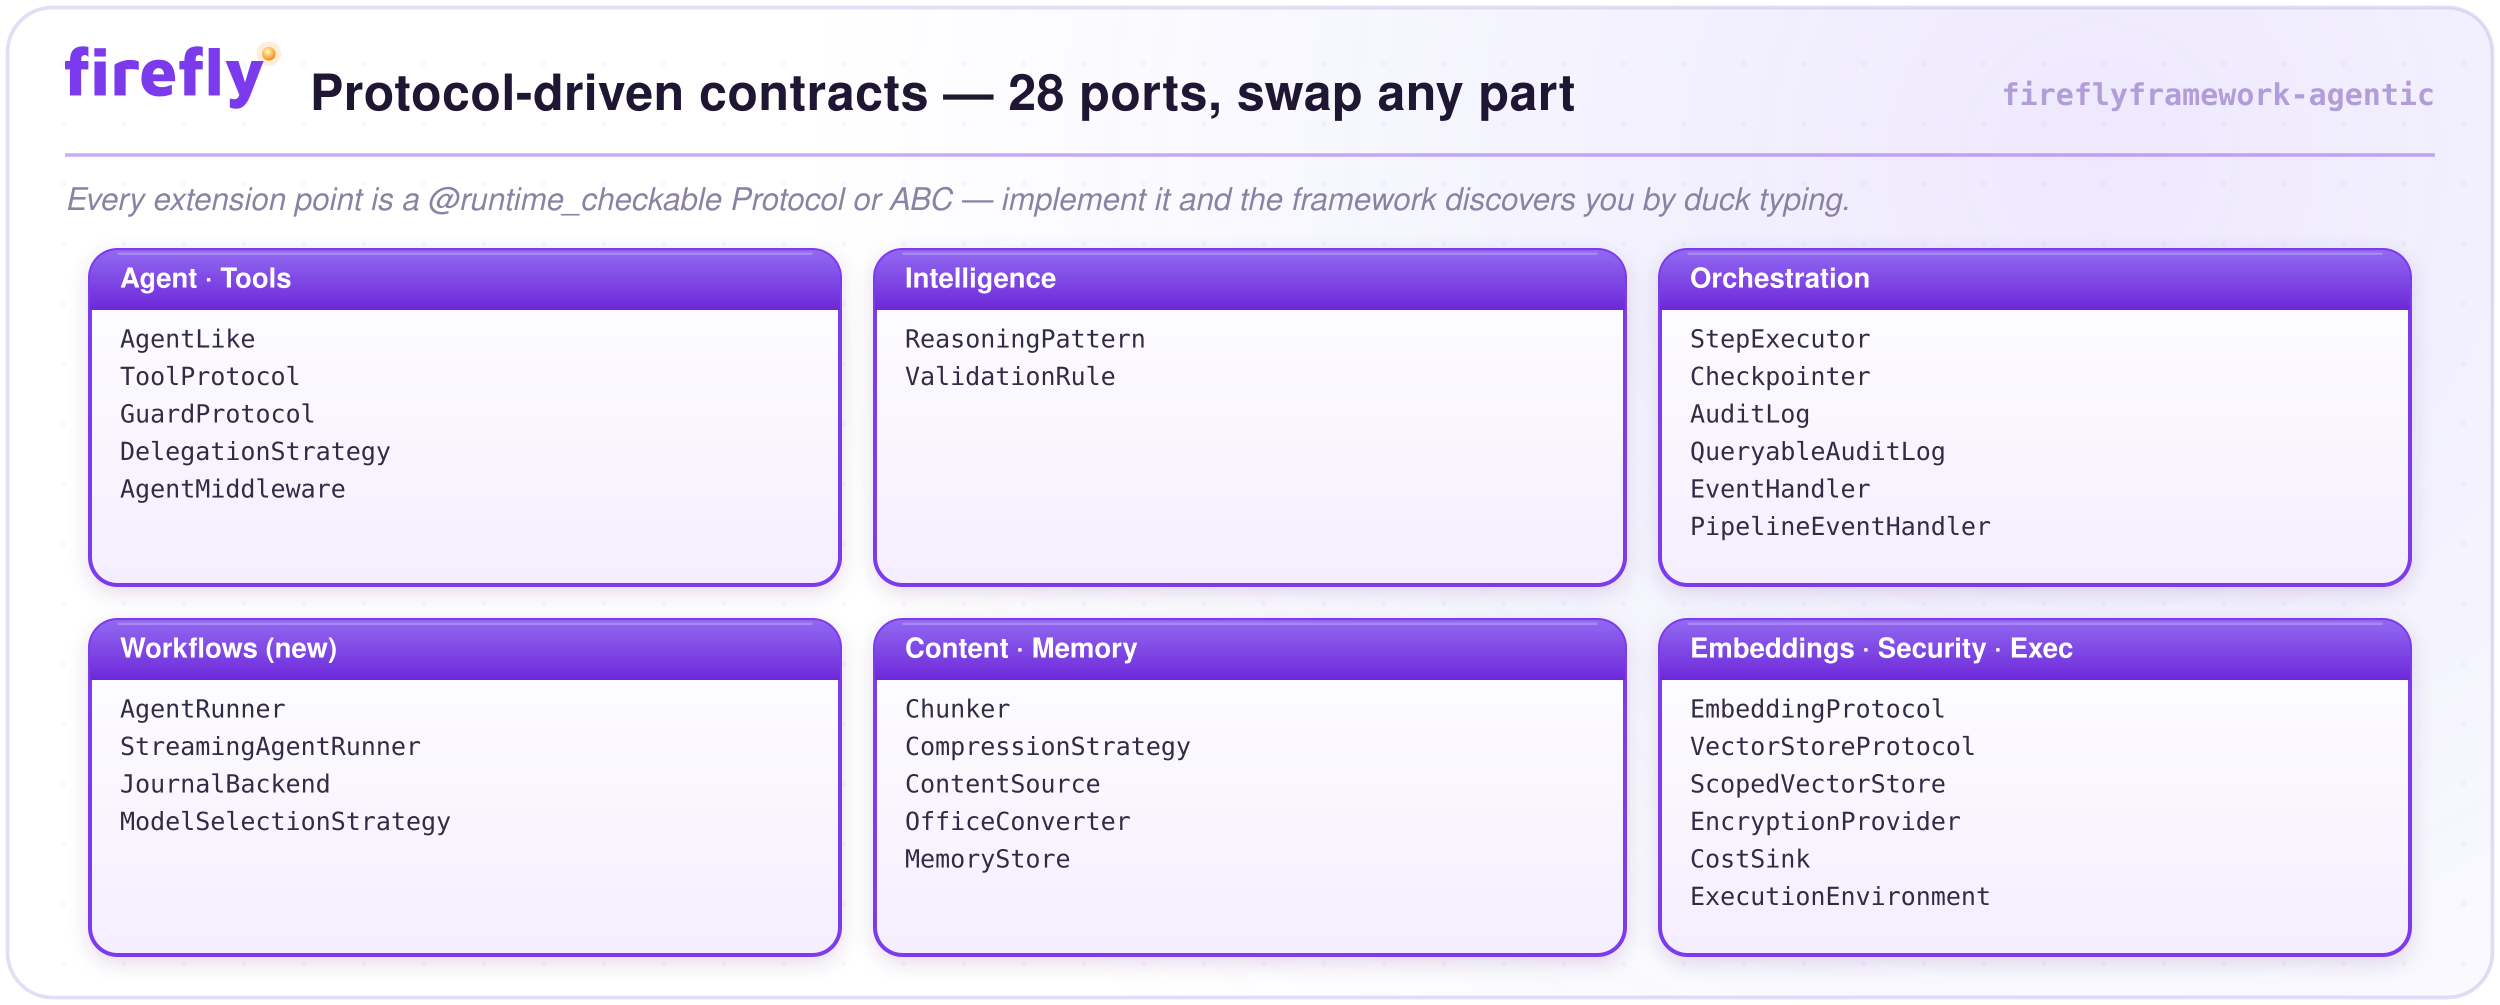
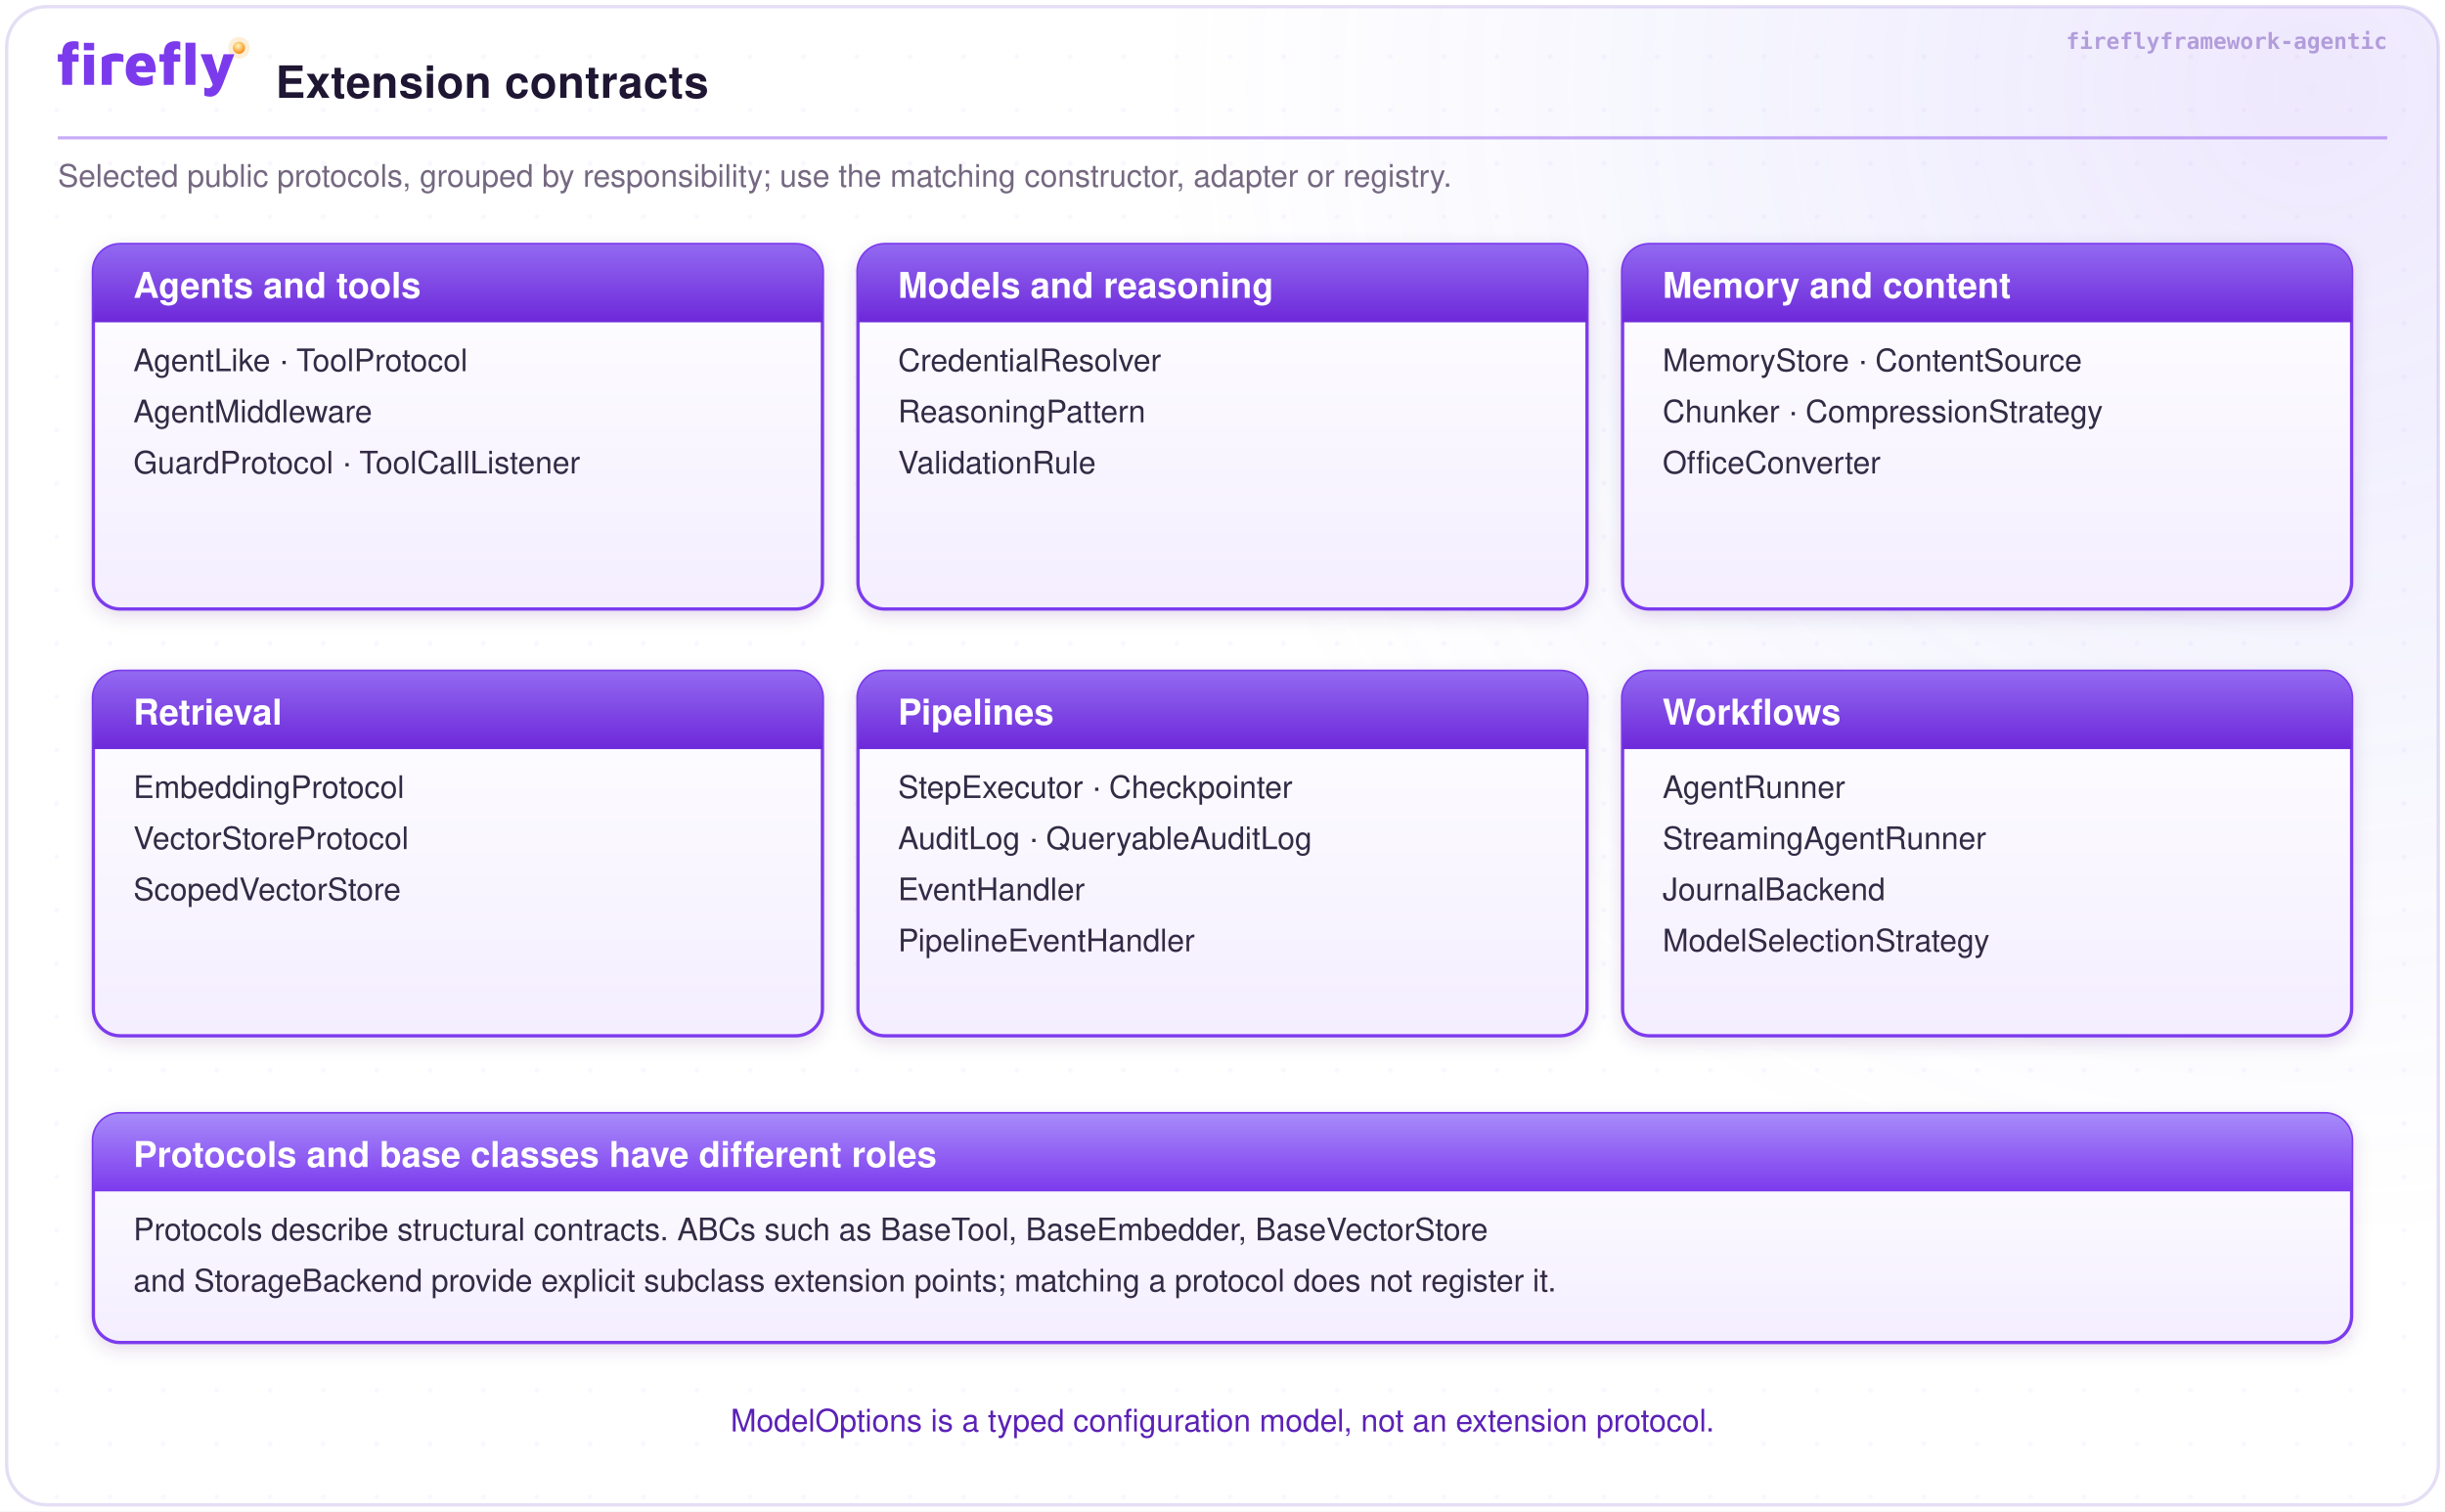
- <svg xmlns="http://www.w3.org/2000/svg" width="1000" height="402" viewBox="0 0 1000 402" role="img" aria-label="Firefly Agentic protocols: 28 runtime-checkable ports grouped by layer, each implementable to extend the framework." font-family="-apple-system,'Segoe UI',Helvetica,Arial,sans-serif">
+ <svg xmlns="http://www.w3.org/2000/svg" width="1100" height="680" viewBox="0 0 1100 680" role="img" aria-labelledby="diagram-title diagram-description" font-family="-apple-system,'Segoe UI',Helvetica,Arial,sans-serif">
  <defs>
    <linearGradient id="hdr" x1="0" y1="0" x2="0" y2="1">
      <stop offset="0" stop-color="#9269f1" />
      <stop offset="1" stop-color="#6d28d9" />
    </linearGradient>
    <linearGradient id="door" x1="0" y1="0" x2="0" y2="1">
      <stop offset="0" stop-color="#a78bfa" />
      <stop offset="1" stop-color="#7c3aed" />
    </linearGradient>
    <linearGradient id="bed" x1="0" y1="0" x2="0" y2="1">
      <stop offset="0" stop-color="#271c41" />
      <stop offset="1" stop-color="#140e25" />
    </linearGradient>
    <linearGradient id="card" x1="0" y1="0" x2="0" y2="1">
      <stop offset="0" stop-color="#ffffff" />
      <stop offset="1" stop-color="#f4eeff" />
    </linearGradient>
-     <radialGradient id="amb" cx="840" cy="64" r="520" gradientUnits="userSpaceOnUse">
+     <radialGradient id="amb" cx="1040" cy="40" r="520" gradientUnits="userSpaceOnUse">
      <stop offset="0" stop-color="#8b5cf6" stop-opacity="0.14" />
      <stop offset="0.6" stop-color="#6366f1" stop-opacity="0.05" />
      <stop offset="1" stop-color="#8b5cf6" stop-opacity="0" />
    </radialGradient>
    <pattern id="grid" width="24" height="24" patternUnits="userSpaceOnUse">
      <circle cx="1.5" cy="1.5" r="1.1" fill="#8b5cf6" opacity="0.05" />
    </pattern>
    <filter id="sh" x="-25%" y="-25%" width="150%" height="180%">
      <feDropShadow dx="0" dy="2.5" stdDeviation="4" flood-color="#3b1d6e" flood-opacity="0.14" />
    </filter>
    <marker id="arr" markerWidth="9" markerHeight="9" refX="6.2" refY="3.2" orient="auto">
      <path d="M0 0L7 3.2L0 6.4Z" fill="#6d28d9" />
    </marker>
    <marker id="arrb" markerWidth="9" markerHeight="9" refX="6.2" refY="3.2" orient="auto">
      <path d="M0 0L7 3.2L0 6.4Z" fill="#6366f1" />
    </marker>
    <marker id="arra" markerWidth="9" markerHeight="9" refX="6.2" refY="3.2" orient="auto">
      <path d="M0 0L7 3.2L0 6.4Z" fill="#c2722a" />
    </marker>
    <g id="fly">
      <circle r="8.5" fill="#a78bfa" opacity="0.10" />
      <circle r="4.6" fill="#c4b5fd" opacity="0.22" />
      <circle r="2.4" fill="#ddd6fe" opacity="0.75" />
      <circle r="1.2" fill="#f5f3ff" />
    </g>
    <g id="ffly">
      <circle r="8.5" fill="#f6a821" opacity="0.10" />
      <circle r="4.6" fill="#ffc24a" opacity="0.22" />
      <circle r="2.4" fill="#ffd980" opacity="0.78" />
      <circle r="1.2" fill="#fff6e0" />
    </g>
    <radialGradient id="dot" cx="42%" cy="34%" r="72%">
      <stop offset="0" stop-color="#FFF9C1" />
      <stop offset="1" stop-color="#F68000" />
    </radialGradient>
  </defs>
-   <rect width="1000" height="402" fill="#ffffff" />
-   <rect x="3" y="3" width="994" height="396" rx="18" fill="#ffffff" stroke="#e4def5" stroke-width="1.5" />
-   <rect x="3" y="3" width="994" height="396" rx="18" fill="url(#grid)" />
-   <rect x="3" y="3" width="994" height="396" rx="18" fill="url(#amb)" />
+   <rect width="1100" height="680" fill="#ffffff" />
+   <rect x="3" y="3" width="1094" height="674" rx="18" fill="#ffffff" stroke="#e4def5" stroke-width="1.5" />
+   <rect x="3" y="3" width="1094" height="674" rx="18" fill="url(#grid)" />
+   <rect x="3" y="3" width="1094" height="674" rx="18" fill="url(#amb)" />
  <circle cx="107.52" cy="21.50" r="4.89" fill="#f6a821" opacity="0.18" />
  <g transform="translate(25.28,11.90) scale(0.1812)">
    <path d="M14.85 145V87.55H4.05V68.95H15.15V67.6C15.15 62.8 15.6 58.65 16.5 55.15C17.5 51.55 18.85 48.55 20.55 46.15C22.25 43.75 24.35 41.85 26.85 40.45C29.35 39.05 32.1 38.05 35.1 37.45C38.2 36.85 41.55 36.55 45.15 36.55C46.75 36.55 48.55 36.7 50.55 37C52.65 37.2 54.35 37.55 55.65 38.05V59.95C54.55 58.75 53.45 57.8 52.35 57.1C51.25 56.3 49.65 55.9 47.55 55.9C46.35 55.9 45.25 56.1 44.25 56.5C43.35 56.8 42.55 57.3 41.85 58C41.25 58.6 40.75 59.45 40.35 60.55C40.05 61.65 39.9 62.9 39.9 64.3V68.95H55.65V87.55H39.6V145H14.85ZM69 145V70.15H93.9L94.05 145H69ZM68.7 59.2V40.75H94.2V59.2H68.7ZM113.161 145V77.35C114.661 75.95 117.211 74.45 120.811 72.85C124.411 71.15 128.511 69.7 133.111 68.5C137.811 67.2 142.411 66.55 146.911 66.55C152.411 66.55 156.711 66.95 159.811 67.75C162.911 68.55 165.261 69.55 166.861 70.75V88.6C165.261 88.2 163.161 87.85 160.561 87.55C157.961 87.25 155.211 87.05 152.311 86.95C149.411 86.85 146.661 86.85 144.061 86.95C141.561 87.05 139.511 87.2 137.911 87.4V145H113.161ZM212.128 147.25C204.328 147.25 197.428 145.7 191.428 142.6C185.528 139.4 180.928 134.9 177.628 129.1C174.328 123.2 172.678 116.25 172.678 108.25C172.678 94.95 176.028 84.6 182.728 77.2C189.428 69.8 199.078 66.1 211.678 66.1C220.078 66.1 226.878 67.9 232.078 71.5C237.278 75.1 241.128 80.45 243.628 87.55C246.128 94.65 247.328 103.35 247.228 113.65H189.928L186.928 98.5H226.228L223.228 106.6C223.128 98.5 222.078 92.85 220.078 89.65C218.178 86.35 214.978 84.7 210.478 84.7C208.078 84.7 205.878 85.4 203.878 86.8C201.878 88.1 200.278 90.25 199.078 93.25C197.978 96.25 197.428 100.3 197.428 105.4C197.428 112.3 199.028 117.6 202.228 121.3C205.528 124.9 210.928 126.7 218.428 126.7C221.128 126.7 223.828 126.4 226.528 125.8C229.228 125.1 231.728 124.3 234.028 123.4C236.328 122.5 238.278 121.8 239.878 121.3V142.3C236.378 143.6 232.378 144.75 227.878 145.75C223.478 146.75 218.228 147.25 212.128 147.25ZM267.243 145V87.55H256.443V68.95H267.543V67.6C267.543 62.8 267.993 58.65 268.893 55.15C269.893 51.55 271.243 48.55 272.943 46.15C274.643 43.75 276.743 41.85 279.243 40.45C281.743 39.05 284.493 38.05 287.493 37.45C290.593 36.85 293.943 36.55 297.543 36.55C299.143 36.55 300.943 36.7 302.943 37C305.043 37.2 306.743 37.55 308.043 38.05V59.95C306.943 58.75 305.843 57.8 304.743 57.1C303.643 56.3 302.043 55.9 299.943 55.9C298.743 55.9 297.643 56.1 296.643 56.5C295.743 56.8 294.943 57.3 294.243 58C293.643 58.6 293.143 59.45 292.743 60.55C292.443 61.65 292.293 62.9 292.293 64.3V68.95H308.043V87.55H291.993V145H267.243ZM345.693 145H321.093V40.3H345.693V145ZM382.828 174.4C380.128 174.4 377.428 174.15 374.728 173.65C372.128 173.15 369.828 172.45 367.828 171.55V151.6C369.728 152.2 371.378 152.65 372.778 152.95C374.278 153.25 375.778 153.4 377.278 153.4C379.578 153.4 381.628 152.85 383.428 151.75C385.228 150.75 386.728 148.95 387.928 146.35C389.128 143.75 389.978 140 390.478 135.1L391.078 149.5L358.378 68.95H386.728L402.478 119.95H400.228L415.678 68.95H442.378L413.128 144.85C410.328 152.05 407.328 157.8 404.128 162.1C400.928 166.5 397.528 169.65 393.928 171.55C390.328 173.45 386.628 174.4 382.828 174.4Z" fill="#7c3aed" />
  </g>
  <circle cx="107.52" cy="21.50" r="2.72" fill="url(#dot)" />
-   <text x="124" y="44" font-size="20" font-weight="800" fill="#1e1633" font-family="-apple-system,'Segoe UI',Helvetica,Arial,sans-serif" letter-spacing="0.2">Protocol-driven contracts — 28 ports, swap any part</text>
-   <text x="974" y="42" text-anchor="end" font-size="12" font-weight="600" fill="#b29ddb" font-family="ui-monospace,'SF Mono',Menlo,Consolas,monospace">fireflyframework-agentic</text>
-   <line x1="26" y1="62" x2="974" y2="62" stroke="#7c3aed" stroke-width="1.4" opacity="0.42" />
-   <text x="26" y="84" font-size="12.5" font-style="italic" fill="#8b82a3" font-family="-apple-system,'Segoe UI',Helvetica,Arial,sans-serif">Every extension point is a @runtime_checkable Protocol or ABC — implement it and the framework discovers you by duck typing.</text>
+   <text x="124" y="44" font-size="20" font-weight="800" fill="#1e1633" font-family="-apple-system,'Segoe UI',Helvetica,Arial,sans-serif" letter-spacing="0.2">Extension contracts</text>
+   <text x="1074" y="22" text-anchor="end" font-size="10" font-weight="600" fill="#b29ddb" font-family="ui-monospace,'SF Mono',Menlo,Consolas,monospace">fireflyframework-agentic</text>
+   <line x1="26" y1="62" x2="1074" y2="62" stroke="#7c3aed" stroke-width="1.4" opacity="0.42" />
+   <text x="26" y="84" font-size="14" fill="#756881" font-family="-apple-system,'Segoe UI',Helvetica,Arial,sans-serif">Selected public protocols, grouped by responsibility; use the matching constructor, adapter or registry.</text>
  <g filter="url(#sh)">
-     <rect x="36.0" y="100.0" width="300.0" height="134" rx="11" fill="url(#card)" stroke="#7c3aed" stroke-width="1.6" />
-     <path d="M36.0 111a11 11 0 0 1 11 -11h278.0a11 11 0 0 1 11 11v13H36.0Z" fill="url(#hdr)" />
-     <path d="M47.0 101.5h278.0" stroke="#ffffff" stroke-opacity="0.22" stroke-width="1" />
+     <rect x="42" y="110" width="328" height="164" rx="12" fill="url(#card)" stroke="#7c3aed" stroke-width="1.5" />
  </g>
-   <text x="48.0" y="115" font-size="11" font-weight="700" fill="#fff" font-family="-apple-system,'Segoe UI',Helvetica,Arial,sans-serif">Agent · Tools</text>
-   <text x="48.0" y="139" font-size="10" fill="#322b45" font-family="ui-monospace,'SF Mono',Menlo,Consolas,monospace">AgentLike</text>
-   <text x="48.0" y="154" font-size="10" fill="#322b45" font-family="ui-monospace,'SF Mono',Menlo,Consolas,monospace">ToolProtocol</text>
-   <text x="48.0" y="169" font-size="10" fill="#322b45" font-family="ui-monospace,'SF Mono',Menlo,Consolas,monospace">GuardProtocol</text>
-   <text x="48.0" y="184" font-size="10" fill="#322b45" font-family="ui-monospace,'SF Mono',Menlo,Consolas,monospace">DelegationStrategy</text>
-   <text x="48.0" y="199" font-size="10" fill="#322b45" font-family="ui-monospace,'SF Mono',Menlo,Consolas,monospace">AgentMiddleware</text>
+   <path d="M42 122a12 12 0 0 1 12 -12h304a12 12 0 0 1 12 12v23H42Z" fill="url(#hdr)" />
+   <text x="60" y="134" font-size="16" font-weight="700" fill="#fff" font-family="-apple-system,'Segoe UI',Helvetica,Arial,sans-serif" text-anchor="start">Agents and tools</text>
+   <text x="60" y="167" font-size="14" font-weight="400" fill="#322b45" font-family="-apple-system,'Segoe UI',Helvetica,Arial,sans-serif" text-anchor="start">AgentLike · ToolProtocol</text>
+   <text x="60" y="190" font-size="14" font-weight="400" fill="#322b45" font-family="-apple-system,'Segoe UI',Helvetica,Arial,sans-serif" text-anchor="start">AgentMiddleware</text>
+   <text x="60" y="213" font-size="14" font-weight="400" fill="#322b45" font-family="-apple-system,'Segoe UI',Helvetica,Arial,sans-serif" text-anchor="start">GuardProtocol · ToolCallListener</text>
  <g filter="url(#sh)">
-     <rect x="350.0" y="100.0" width="300.0" height="134" rx="11" fill="url(#card)" stroke="#7c3aed" stroke-width="1.6" />
-     <path d="M350.0 111a11 11 0 0 1 11 -11h278.0a11 11 0 0 1 11 11v13H350.0Z" fill="url(#hdr)" />
-     <path d="M361.0 101.5h278.0" stroke="#ffffff" stroke-opacity="0.22" stroke-width="1" />
+     <rect x="386" y="110" width="328" height="164" rx="12" fill="url(#card)" stroke="#7c3aed" stroke-width="1.5" />
  </g>
-   <text x="362.0" y="115" font-size="11" font-weight="700" fill="#fff" font-family="-apple-system,'Segoe UI',Helvetica,Arial,sans-serif">Intelligence</text>
-   <text x="362.0" y="139" font-size="10" fill="#322b45" font-family="ui-monospace,'SF Mono',Menlo,Consolas,monospace">ReasoningPattern</text>
-   <text x="362.0" y="154" font-size="10" fill="#322b45" font-family="ui-monospace,'SF Mono',Menlo,Consolas,monospace">ValidationRule</text>
+   <path d="M386 122a12 12 0 0 1 12 -12h304a12 12 0 0 1 12 12v23H386Z" fill="url(#hdr)" />
+   <text x="404" y="134" font-size="16" font-weight="700" fill="#fff" font-family="-apple-system,'Segoe UI',Helvetica,Arial,sans-serif" text-anchor="start">Models and reasoning</text>
+   <text x="404" y="167" font-size="14" font-weight="400" fill="#322b45" font-family="-apple-system,'Segoe UI',Helvetica,Arial,sans-serif" text-anchor="start">CredentialResolver</text>
+   <text x="404" y="190" font-size="14" font-weight="400" fill="#322b45" font-family="-apple-system,'Segoe UI',Helvetica,Arial,sans-serif" text-anchor="start">ReasoningPattern</text>
+   <text x="404" y="213" font-size="14" font-weight="400" fill="#322b45" font-family="-apple-system,'Segoe UI',Helvetica,Arial,sans-serif" text-anchor="start">ValidationRule</text>
  <g filter="url(#sh)">
-     <rect x="664.0" y="100.0" width="300.0" height="134" rx="11" fill="url(#card)" stroke="#7c3aed" stroke-width="1.6" />
-     <path d="M664.0 111a11 11 0 0 1 11 -11h278.0a11 11 0 0 1 11 11v13H664.0Z" fill="url(#hdr)" />
-     <path d="M675.0 101.5h278.0" stroke="#ffffff" stroke-opacity="0.22" stroke-width="1" />
+     <rect x="730" y="110" width="328" height="164" rx="12" fill="url(#card)" stroke="#7c3aed" stroke-width="1.5" />
  </g>
-   <text x="676.0" y="115" font-size="11" font-weight="700" fill="#fff" font-family="-apple-system,'Segoe UI',Helvetica,Arial,sans-serif">Orchestration</text>
-   <text x="676.0" y="139" font-size="10" fill="#322b45" font-family="ui-monospace,'SF Mono',Menlo,Consolas,monospace">StepExecutor</text>
-   <text x="676.0" y="154" font-size="10" fill="#322b45" font-family="ui-monospace,'SF Mono',Menlo,Consolas,monospace">Checkpointer</text>
-   <text x="676.0" y="169" font-size="10" fill="#322b45" font-family="ui-monospace,'SF Mono',Menlo,Consolas,monospace">AuditLog</text>
-   <text x="676.0" y="184" font-size="10" fill="#322b45" font-family="ui-monospace,'SF Mono',Menlo,Consolas,monospace">QueryableAuditLog</text>
-   <text x="676.0" y="199" font-size="10" fill="#322b45" font-family="ui-monospace,'SF Mono',Menlo,Consolas,monospace">EventHandler</text>
-   <text x="676.0" y="214" font-size="10" fill="#322b45" font-family="ui-monospace,'SF Mono',Menlo,Consolas,monospace">PipelineEventHandler</text>
+   <path d="M730 122a12 12 0 0 1 12 -12h304a12 12 0 0 1 12 12v23H730Z" fill="url(#hdr)" />
+   <text x="748" y="134" font-size="16" font-weight="700" fill="#fff" font-family="-apple-system,'Segoe UI',Helvetica,Arial,sans-serif" text-anchor="start">Memory and content</text>
+   <text x="748" y="167" font-size="14" font-weight="400" fill="#322b45" font-family="-apple-system,'Segoe UI',Helvetica,Arial,sans-serif" text-anchor="start">MemoryStore · ContentSource</text>
+   <text x="748" y="190" font-size="14" font-weight="400" fill="#322b45" font-family="-apple-system,'Segoe UI',Helvetica,Arial,sans-serif" text-anchor="start">Chunker · CompressionStrategy</text>
+   <text x="748" y="213" font-size="14" font-weight="400" fill="#322b45" font-family="-apple-system,'Segoe UI',Helvetica,Arial,sans-serif" text-anchor="start">OfficeConverter</text>
  <g filter="url(#sh)">
-     <rect x="36.0" y="248.0" width="300.0" height="134" rx="11" fill="url(#card)" stroke="#7c3aed" stroke-width="1.6" />
-     <path d="M36.0 259a11 11 0 0 1 11 -11h278.0a11 11 0 0 1 11 11v13H36.0Z" fill="url(#hdr)" />
-     <path d="M47.0 249.5h278.0" stroke="#ffffff" stroke-opacity="0.22" stroke-width="1" />
+     <rect x="42" y="302" width="328" height="164" rx="12" fill="url(#card)" stroke="#7c3aed" stroke-width="1.5" />
  </g>
-   <text x="48.0" y="263" font-size="11" font-weight="700" fill="#fff" font-family="-apple-system,'Segoe UI',Helvetica,Arial,sans-serif">Workflows  (new)</text>
-   <text x="48.0" y="287" font-size="10" fill="#322b45" font-family="ui-monospace,'SF Mono',Menlo,Consolas,monospace">AgentRunner</text>
-   <text x="48.0" y="302" font-size="10" fill="#322b45" font-family="ui-monospace,'SF Mono',Menlo,Consolas,monospace">StreamingAgentRunner</text>
-   <text x="48.0" y="317" font-size="10" fill="#322b45" font-family="ui-monospace,'SF Mono',Menlo,Consolas,monospace">JournalBackend</text>
-   <text x="48.0" y="332" font-size="10" fill="#322b45" font-family="ui-monospace,'SF Mono',Menlo,Consolas,monospace">ModelSelectionStrategy</text>
+   <path d="M42 314a12 12 0 0 1 12 -12h304a12 12 0 0 1 12 12v23H42Z" fill="url(#hdr)" />
+   <text x="60" y="326" font-size="16" font-weight="700" fill="#fff" font-family="-apple-system,'Segoe UI',Helvetica,Arial,sans-serif" text-anchor="start">Retrieval</text>
+   <text x="60" y="359" font-size="14" font-weight="400" fill="#322b45" font-family="-apple-system,'Segoe UI',Helvetica,Arial,sans-serif" text-anchor="start">EmbeddingProtocol</text>
+   <text x="60" y="382" font-size="14" font-weight="400" fill="#322b45" font-family="-apple-system,'Segoe UI',Helvetica,Arial,sans-serif" text-anchor="start">VectorStoreProtocol</text>
+   <text x="60" y="405" font-size="14" font-weight="400" fill="#322b45" font-family="-apple-system,'Segoe UI',Helvetica,Arial,sans-serif" text-anchor="start">ScopedVectorStore</text>
  <g filter="url(#sh)">
-     <rect x="350.0" y="248.0" width="300.0" height="134" rx="11" fill="url(#card)" stroke="#7c3aed" stroke-width="1.6" />
-     <path d="M350.0 259a11 11 0 0 1 11 -11h278.0a11 11 0 0 1 11 11v13H350.0Z" fill="url(#hdr)" />
-     <path d="M361.0 249.5h278.0" stroke="#ffffff" stroke-opacity="0.22" stroke-width="1" />
+     <rect x="386" y="302" width="328" height="164" rx="12" fill="url(#card)" stroke="#7c3aed" stroke-width="1.5" />
  </g>
-   <text x="362.0" y="263" font-size="11" font-weight="700" fill="#fff" font-family="-apple-system,'Segoe UI',Helvetica,Arial,sans-serif">Content · Memory</text>
-   <text x="362.0" y="287" font-size="10" fill="#322b45" font-family="ui-monospace,'SF Mono',Menlo,Consolas,monospace">Chunker</text>
-   <text x="362.0" y="302" font-size="10" fill="#322b45" font-family="ui-monospace,'SF Mono',Menlo,Consolas,monospace">CompressionStrategy</text>
-   <text x="362.0" y="317" font-size="10" fill="#322b45" font-family="ui-monospace,'SF Mono',Menlo,Consolas,monospace">ContentSource</text>
-   <text x="362.0" y="332" font-size="10" fill="#322b45" font-family="ui-monospace,'SF Mono',Menlo,Consolas,monospace">OfficeConverter</text>
-   <text x="362.0" y="347" font-size="10" fill="#322b45" font-family="ui-monospace,'SF Mono',Menlo,Consolas,monospace">MemoryStore</text>
+   <path d="M386 314a12 12 0 0 1 12 -12h304a12 12 0 0 1 12 12v23H386Z" fill="url(#hdr)" />
+   <text x="404" y="326" font-size="16" font-weight="700" fill="#fff" font-family="-apple-system,'Segoe UI',Helvetica,Arial,sans-serif" text-anchor="start">Pipelines</text>
+   <text x="404" y="359" font-size="14" font-weight="400" fill="#322b45" font-family="-apple-system,'Segoe UI',Helvetica,Arial,sans-serif" text-anchor="start">StepExecutor · Checkpointer</text>
+   <text x="404" y="382" font-size="14" font-weight="400" fill="#322b45" font-family="-apple-system,'Segoe UI',Helvetica,Arial,sans-serif" text-anchor="start">AuditLog · QueryableAuditLog</text>
+   <text x="404" y="405" font-size="14" font-weight="400" fill="#322b45" font-family="-apple-system,'Segoe UI',Helvetica,Arial,sans-serif" text-anchor="start">EventHandler</text>
+   <text x="404" y="428" font-size="14" font-weight="400" fill="#322b45" font-family="-apple-system,'Segoe UI',Helvetica,Arial,sans-serif" text-anchor="start">PipelineEventHandler</text>
  <g filter="url(#sh)">
-     <rect x="664.0" y="248.0" width="300.0" height="134" rx="11" fill="url(#card)" stroke="#7c3aed" stroke-width="1.6" />
-     <path d="M664.0 259a11 11 0 0 1 11 -11h278.0a11 11 0 0 1 11 11v13H664.0Z" fill="url(#hdr)" />
-     <path d="M675.0 249.5h278.0" stroke="#ffffff" stroke-opacity="0.22" stroke-width="1" />
+     <rect x="730" y="302" width="328" height="164" rx="12" fill="url(#card)" stroke="#7c3aed" stroke-width="1.5" />
  </g>
-   <text x="676.0" y="263" font-size="11" font-weight="700" fill="#fff" font-family="-apple-system,'Segoe UI',Helvetica,Arial,sans-serif">Embeddings · Security · Exec</text>
-   <text x="676.0" y="287" font-size="10" fill="#322b45" font-family="ui-monospace,'SF Mono',Menlo,Consolas,monospace">EmbeddingProtocol</text>
-   <text x="676.0" y="302" font-size="10" fill="#322b45" font-family="ui-monospace,'SF Mono',Menlo,Consolas,monospace">VectorStoreProtocol</text>
-   <text x="676.0" y="317" font-size="10" fill="#322b45" font-family="ui-monospace,'SF Mono',Menlo,Consolas,monospace">ScopedVectorStore</text>
-   <text x="676.0" y="332" font-size="10" fill="#322b45" font-family="ui-monospace,'SF Mono',Menlo,Consolas,monospace">EncryptionProvider</text>
-   <text x="676.0" y="347" font-size="10" fill="#322b45" font-family="ui-monospace,'SF Mono',Menlo,Consolas,monospace">CostSink</text>
-   <text x="676.0" y="362" font-size="10" fill="#322b45" font-family="ui-monospace,'SF Mono',Menlo,Consolas,monospace">ExecutionEnvironment</text>
+   <path d="M730 314a12 12 0 0 1 12 -12h304a12 12 0 0 1 12 12v23H730Z" fill="url(#hdr)" />
+   <text x="748" y="326" font-size="16" font-weight="700" fill="#fff" font-family="-apple-system,'Segoe UI',Helvetica,Arial,sans-serif" text-anchor="start">Workflows</text>
+   <text x="748" y="359" font-size="14" font-weight="400" fill="#322b45" font-family="-apple-system,'Segoe UI',Helvetica,Arial,sans-serif" text-anchor="start">AgentRunner</text>
+   <text x="748" y="382" font-size="14" font-weight="400" fill="#322b45" font-family="-apple-system,'Segoe UI',Helvetica,Arial,sans-serif" text-anchor="start">StreamingAgentRunner</text>
+   <text x="748" y="405" font-size="14" font-weight="400" fill="#322b45" font-family="-apple-system,'Segoe UI',Helvetica,Arial,sans-serif" text-anchor="start">JournalBackend</text>
+   <text x="748" y="428" font-size="14" font-weight="400" fill="#322b45" font-family="-apple-system,'Segoe UI',Helvetica,Arial,sans-serif" text-anchor="start">ModelSelectionStrategy</text>
+   <g filter="url(#sh)">
+     <rect x="42" y="501" width="1016" height="103" rx="12" fill="url(#card)" stroke="#7c3aed" stroke-width="1.5" />
+   </g>
+   <path d="M42 513a12 12 0 0 1 12 -12h992a12 12 0 0 1 12 12v23H42Z" fill="url(#door)" />
+   <text x="60" y="525" font-size="16" font-weight="700" fill="#fff" font-family="-apple-system,'Segoe UI',Helvetica,Arial,sans-serif" text-anchor="start">Protocols and base classes have different roles</text>
+   <text x="60" y="558" font-size="14" font-weight="400" fill="#322b45" font-family="-apple-system,'Segoe UI',Helvetica,Arial,sans-serif" text-anchor="start">Protocols describe structural contracts. ABCs such as BaseTool, BaseEmbedder, BaseVectorStore</text>
+   <text x="60" y="581" font-size="14" font-weight="400" fill="#322b45" font-family="-apple-system,'Segoe UI',Helvetica,Arial,sans-serif" text-anchor="start">and StorageBackend provide explicit subclass extension points; matching a protocol does not register it.</text>
+   <text x="550" y="644" font-size="14" font-weight="400" fill="#5b21b6" font-family="-apple-system,'Segoe UI',Helvetica,Arial,sans-serif" text-anchor="middle">ModelOptions is a typed configuration model, not an extension protocol.</text>
</svg>
